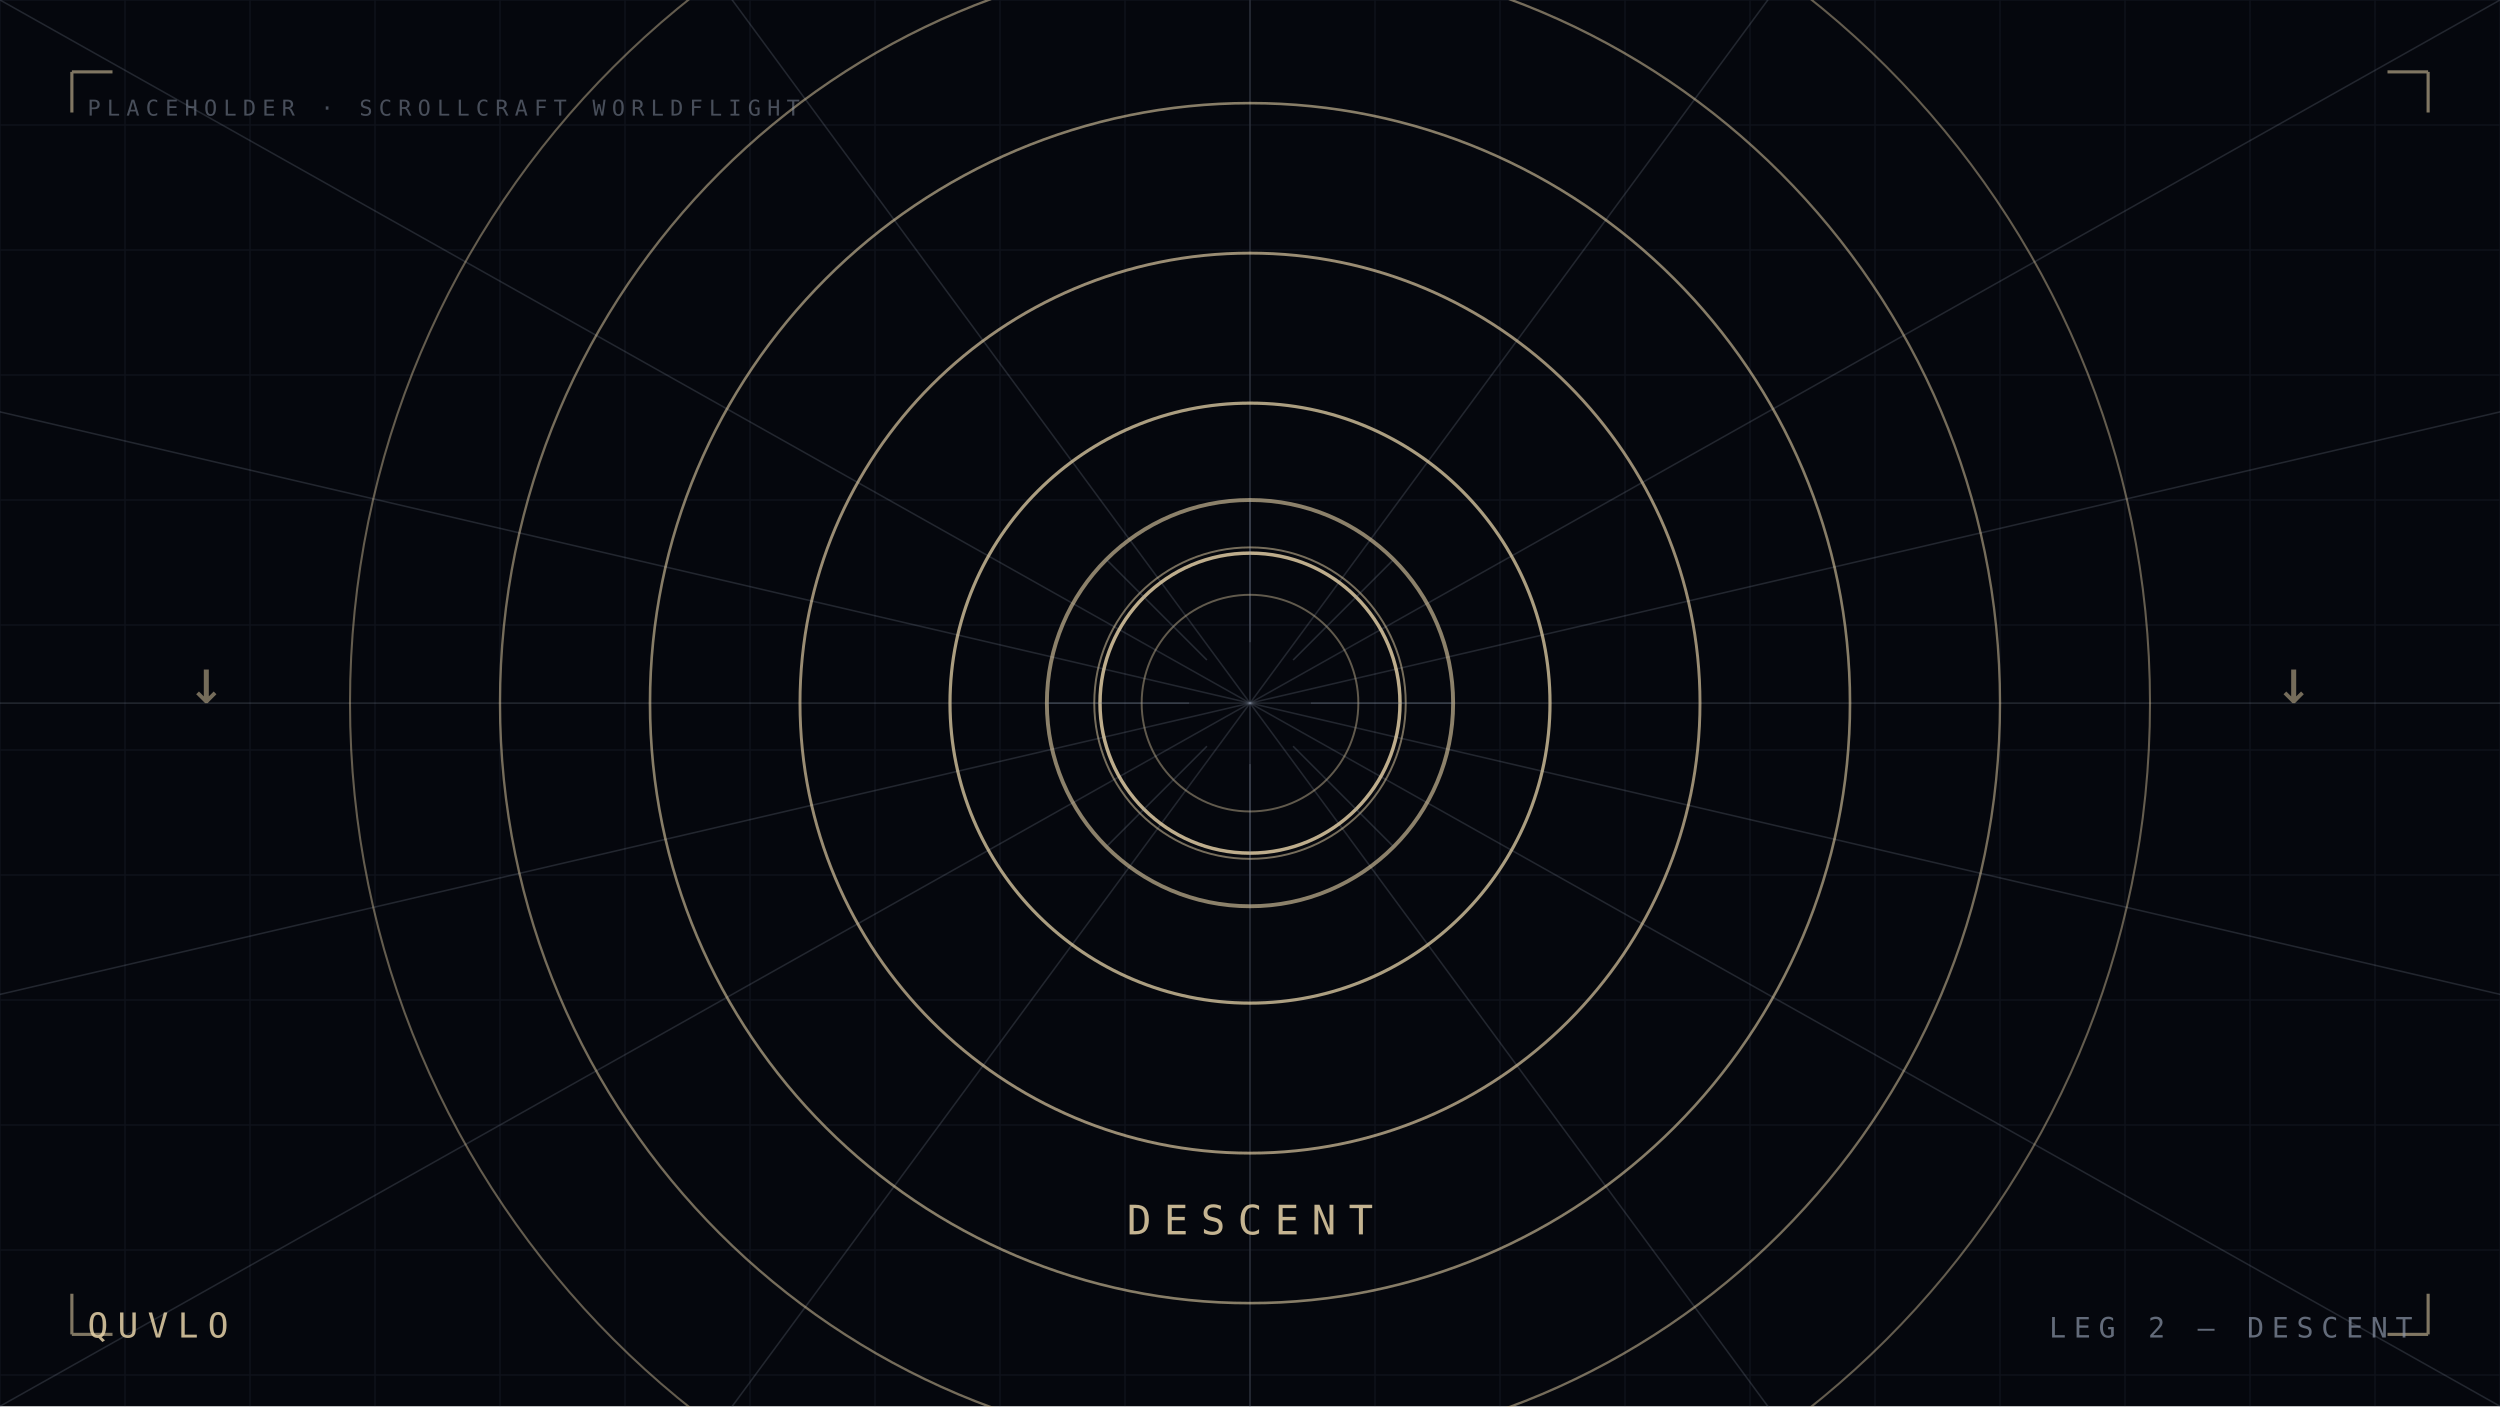
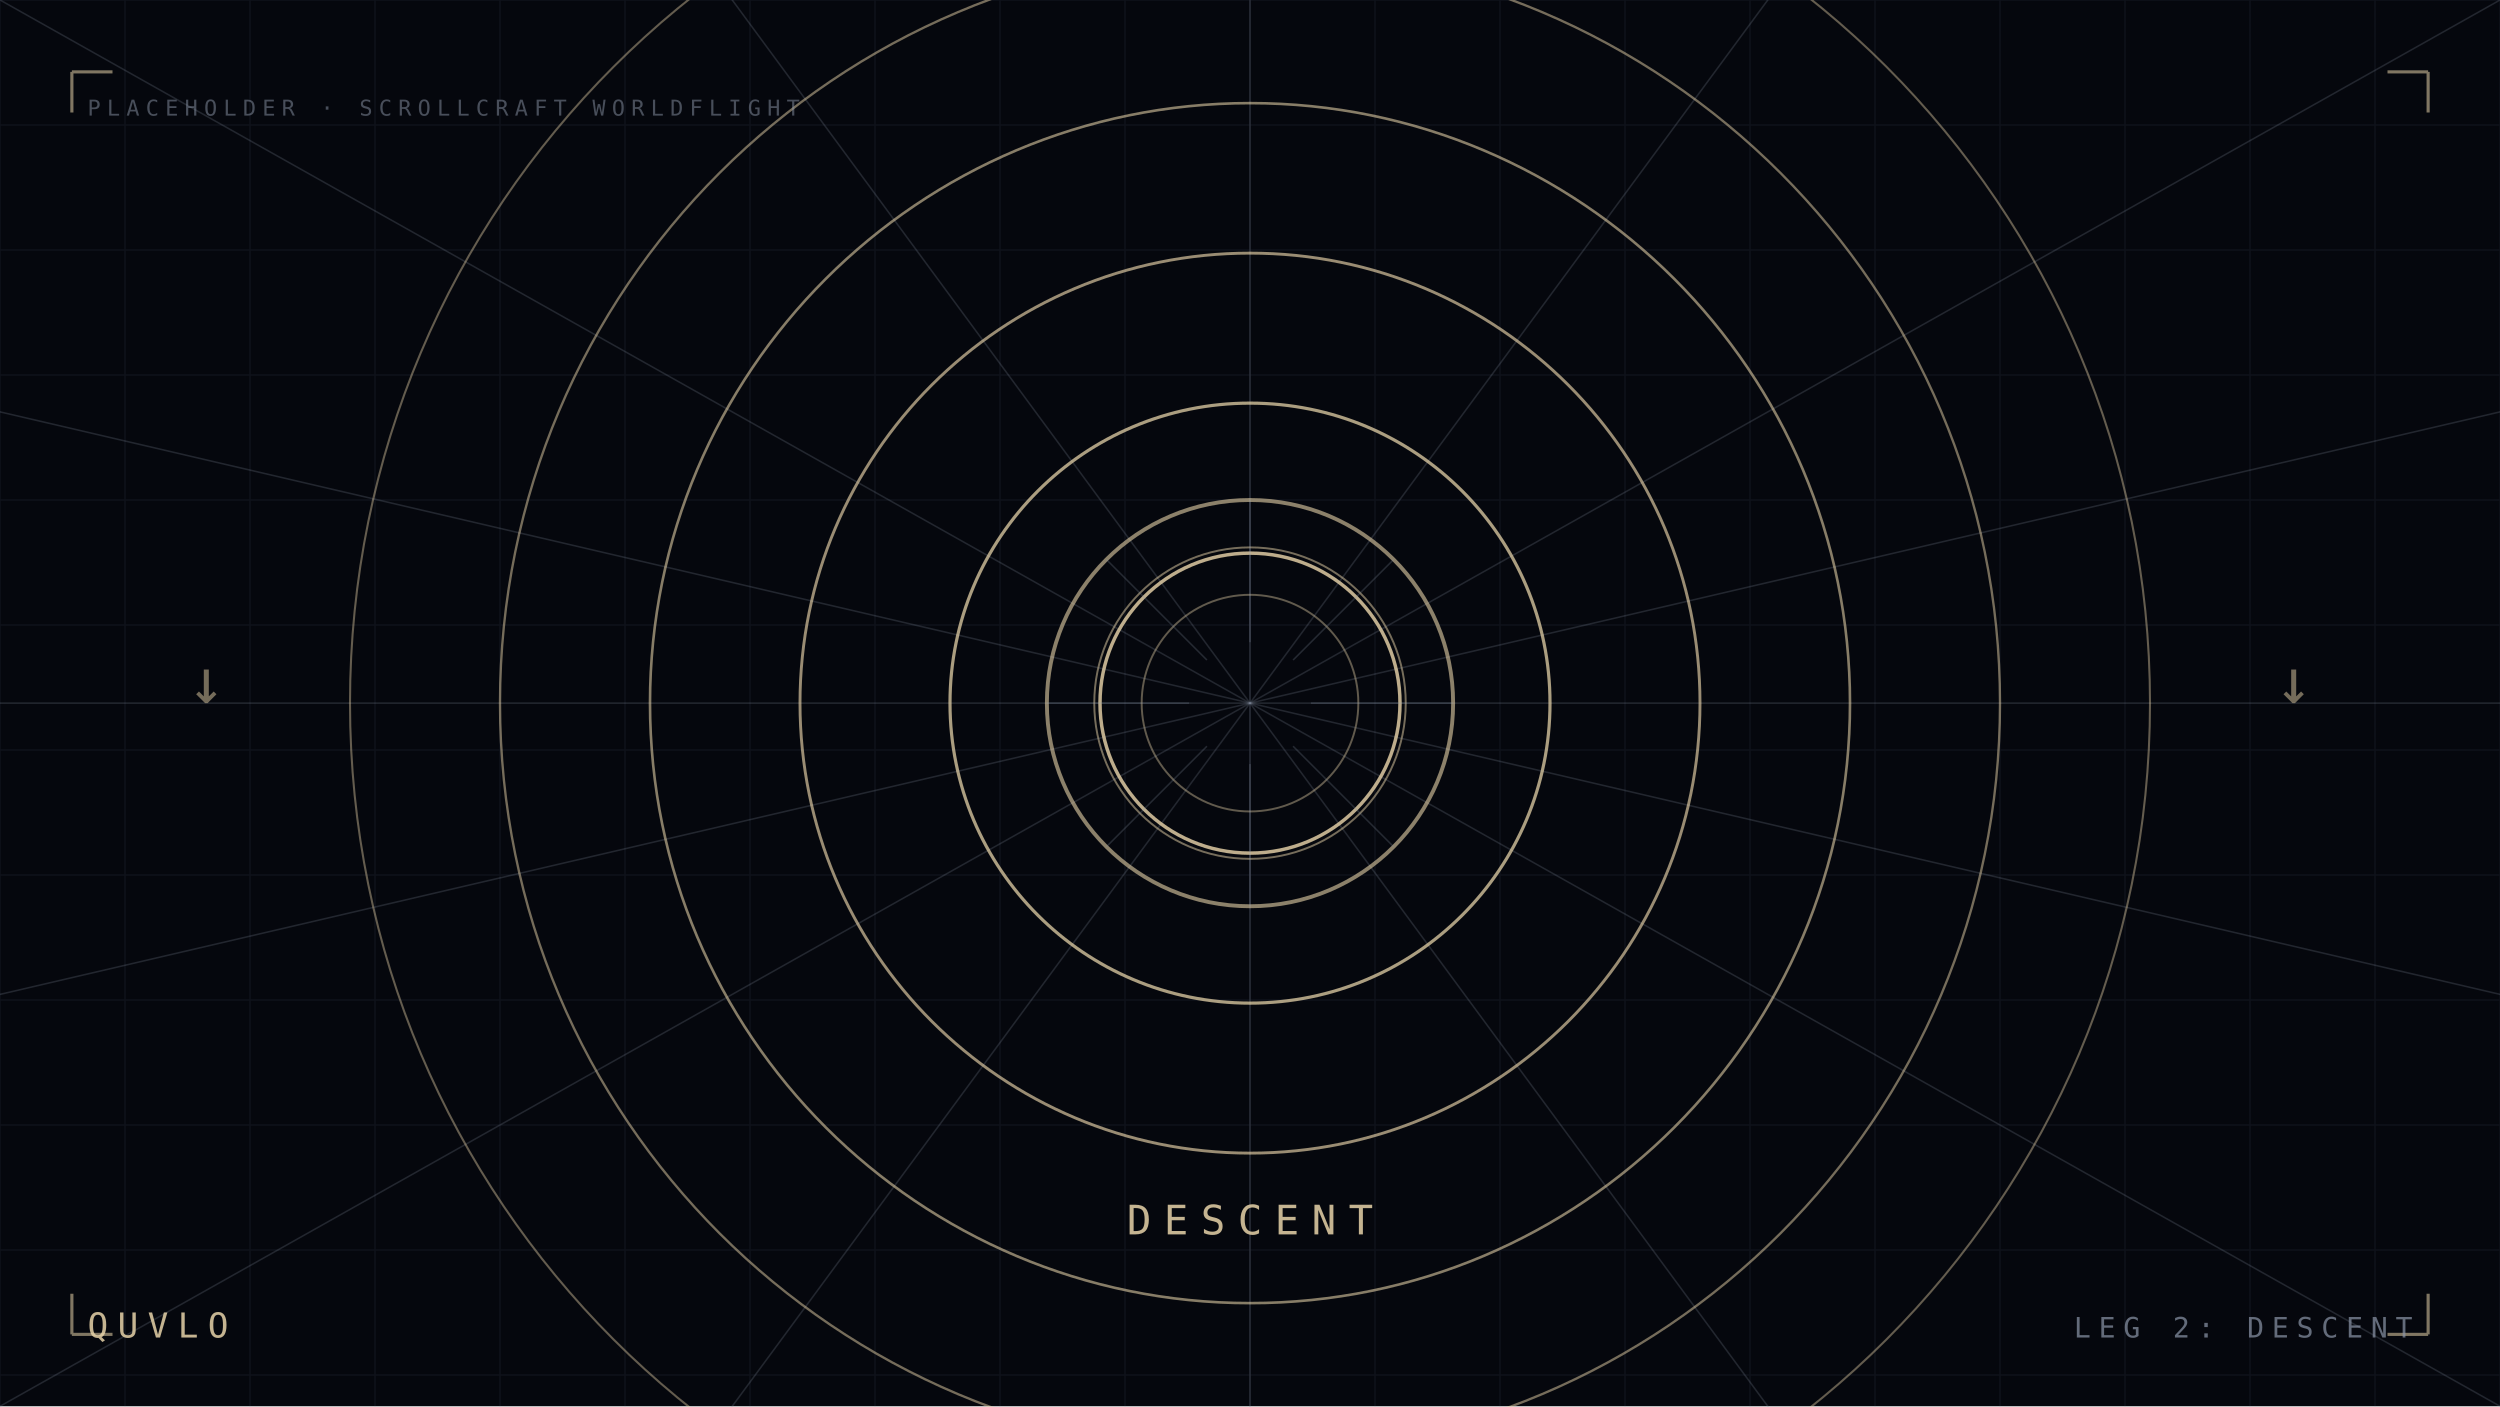
- <svg xmlns="http://www.w3.org/2000/svg" viewBox="0 0 1600 900" width="1600" height="900" role="img" aria-label="Leg 2 — Descent">
+ <svg xmlns="http://www.w3.org/2000/svg" viewBox="0 0 1600 900" width="1600" height="900" role="img" aria-label="Leg 2: Descent">
  <rect width="1600" height="900" fill="#05070d" />
  <g stroke="#4a5568" stroke-width="1" opacity="0.14">
    <line x1="0" y1="0" x2="0" y2="900" />
    <line x1="80" y1="0" x2="80" y2="900" />
    <line x1="160" y1="0" x2="160" y2="900" />
    <line x1="240" y1="0" x2="240" y2="900" />
    <line x1="320" y1="0" x2="320" y2="900" />
    <line x1="400" y1="0" x2="400" y2="900" />
    <line x1="480" y1="0" x2="480" y2="900" />
    <line x1="560" y1="0" x2="560" y2="900" />
    <line x1="640" y1="0" x2="640" y2="900" />
    <line x1="720" y1="0" x2="720" y2="900" />
    <line x1="800" y1="0" x2="800" y2="900" />
    <line x1="880" y1="0" x2="880" y2="900" />
    <line x1="960" y1="0" x2="960" y2="900" />
    <line x1="1040" y1="0" x2="1040" y2="900" />
    <line x1="1120" y1="0" x2="1120" y2="900" />
    <line x1="1200" y1="0" x2="1200" y2="900" />
    <line x1="1280" y1="0" x2="1280" y2="900" />
    <line x1="1360" y1="0" x2="1360" y2="900" />
    <line x1="1440" y1="0" x2="1440" y2="900" />
    <line x1="1520" y1="0" x2="1520" y2="900" />
    <line x1="1600" y1="0" x2="1600" y2="900" />
    <line x1="0" y1="0" x2="1600" y2="0" />
    <line x1="0" y1="80" x2="1600" y2="80" />
    <line x1="0" y1="160" x2="1600" y2="160" />
    <line x1="0" y1="240" x2="1600" y2="240" />
    <line x1="0" y1="320" x2="1600" y2="320" />
    <line x1="0" y1="400" x2="1600" y2="400" />
    <line x1="0" y1="480" x2="1600" y2="480" />
    <line x1="0" y1="560" x2="1600" y2="560" />
    <line x1="0" y1="640" x2="1600" y2="640" />
    <line x1="0" y1="720" x2="1600" y2="720" />
    <line x1="0" y1="800" x2="1600" y2="800" />
    <line x1="0" y1="880" x2="1600" y2="880" />
  </g>
  <line x1="800" y1="450" x2="2400" y2="450" stroke="#8b96a8" stroke-width="1" opacity="0.22" />
  <line x1="800" y1="450" x2="2278.207" y2="794.415" stroke="#8b96a8" stroke-width="1" opacity="0.22" />
  <line x1="800" y1="450" x2="1931.371" y2="1086.396" stroke="#8b96a8" stroke-width="1" opacity="0.22" />
  <line x1="800" y1="450" x2="1412.293" y2="1281.492" stroke="#8b96a8" stroke-width="1" opacity="0.22" />
  <line x1="800" y1="450" x2="800" y2="1350" stroke="#8b96a8" stroke-width="1" opacity="0.22" />
  <line x1="800" y1="450" x2="187.707" y2="1281.492" stroke="#8b96a8" stroke-width="1" opacity="0.22" />
  <line x1="800" y1="450" x2="-331.371" y2="1086.396" stroke="#8b96a8" stroke-width="1" opacity="0.22" />
  <line x1="800" y1="450" x2="-678.207" y2="794.415" stroke="#8b96a8" stroke-width="1" opacity="0.22" />
  <line x1="800" y1="450" x2="-800" y2="450" stroke="#8b96a8" stroke-width="1" opacity="0.22" />
  <line x1="800" y1="450" x2="-678.207" y2="105.585" stroke="#8b96a8" stroke-width="1" opacity="0.22" />
  <line x1="800" y1="450" x2="-331.371" y2="-186.396" stroke="#8b96a8" stroke-width="1" opacity="0.22" />
  <line x1="800" y1="450" x2="187.707" y2="-381.492" stroke="#8b96a8" stroke-width="1" opacity="0.22" />
  <line x1="800" y1="450" x2="800" y2="-450" stroke="#8b96a8" stroke-width="1" opacity="0.22" />
  <line x1="800" y1="450" x2="1412.293" y2="-381.492" stroke="#8b96a8" stroke-width="1" opacity="0.22" />
  <line x1="800" y1="450" x2="1931.371" y2="-186.396" stroke="#8b96a8" stroke-width="1" opacity="0.22" />
  <line x1="800" y1="450" x2="2278.207" y2="105.585" stroke="#8b96a8" stroke-width="1" opacity="0.22" />
  <circle cx="800" cy="450" r="96" fill="none" stroke="#e6d2a8" stroke-width="2.22" opacity="0.82" />
  <circle cx="800" cy="450" r="192" fill="none" stroke="#e6d2a8" stroke-width="2.04" opacity="0.74" />
  <circle cx="800" cy="450" r="288" fill="none" stroke="#e6d2a8" stroke-width="1.86" opacity="0.66" />
  <circle cx="800" cy="450" r="384" fill="none" stroke="#e6d2a8" stroke-width="1.68" opacity="0.58" />
  <circle cx="800" cy="450" r="480" fill="none" stroke="#e6d2a8" stroke-width="1.5" opacity="0.5" />
  <circle cx="800" cy="450" r="576" fill="none" stroke="#e6d2a8" stroke-width="1.32" opacity="0.42" />
  <circle cx="800" cy="450" r="130" fill="none" stroke="#e6d2a8" stroke-width="2.5" opacity="0.6" />
  <circle cx="800" cy="450" r="99.667" fill="none" stroke="#e6d2a8" stroke-width="1.25" opacity="0.504" />
  <circle cx="800" cy="450" r="69.333" fill="none" stroke="#e6d2a8" stroke-width="1.25" opacity="0.408" />
  <line x1="839" y1="450" x2="930" y2="450" stroke="#8b96a8" stroke-width="1" opacity="0.24" />
  <line x1="827.577" y1="477.577" x2="891.924" y2="541.924" stroke="#8b96a8" stroke-width="1" opacity="0.24" />
  <line x1="800" y1="489" x2="800" y2="580" stroke="#8b96a8" stroke-width="1" opacity="0.24" />
  <line x1="772.423" y1="477.577" x2="708.076" y2="541.924" stroke="#8b96a8" stroke-width="1" opacity="0.24" />
  <line x1="761" y1="450" x2="670" y2="450" stroke="#8b96a8" stroke-width="1" opacity="0.24" />
  <line x1="772.423" y1="422.423" x2="708.076" y2="358.076" stroke="#8b96a8" stroke-width="1" opacity="0.24" />
  <line x1="800" y1="411" x2="800" y2="320" stroke="#8b96a8" stroke-width="1" opacity="0.24" />
  <line x1="827.577" y1="422.423" x2="891.924" y2="358.076" stroke="#8b96a8" stroke-width="1" opacity="0.24" />
  <text x="800" y="790" font-family="'Space Mono',ui-monospace,monospace" font-size="26" letter-spacing="8" fill="#e6d2a8" opacity="0.85" text-anchor="middle">DESCENT</text>
  <text x="120" y="450" font-family="'Space Mono',ui-monospace,monospace" font-size="40" letter-spacing="3" fill="#e6d2a8" opacity="0.5" text-anchor="start">↓</text>
  <text x="1480" y="450" font-family="'Space Mono',ui-monospace,monospace" font-size="40" letter-spacing="3" fill="#e6d2a8" opacity="0.5" text-anchor="end">↓</text>
  <g stroke="#e6d2a8" stroke-width="2" opacity="0.55" fill="none">
    <path d="M46 46 h26 M46 46 v26" />
    <path d="M1554 46 h-26 M1554 46 v26" />
    <path d="M46 854 h26 M46 854 v-26" />
    <path d="M1554 854 h-26 M1554 854 v-26" />
  </g>
  <text x="56" y="856" font-family="'Space Mono',ui-monospace,monospace" font-size="22" letter-spacing="6" fill="#e6d2a8" opacity="0.85" text-anchor="start">QUVLO</text>
-   <text x="1544" y="856" font-family="'Space Mono',ui-monospace,monospace" font-size="18" letter-spacing="5" fill="#8b96a8" opacity="0.7" text-anchor="end">LEG 2 — DESCENT</text>
+   <text x="1544" y="856" font-family="'Space Mono',ui-monospace,monospace" font-size="18" letter-spacing="5" fill="#8b96a8" opacity="0.7" text-anchor="end">LEG 2: DESCENT</text>
  <text x="56" y="74" font-family="'Space Mono',ui-monospace,monospace" font-size="14" letter-spacing="4" fill="#8b96a8" opacity="0.5" text-anchor="start">PLACEHOLDER · SCROLLCRAFT WORLDFLIGHT</text>
</svg>
